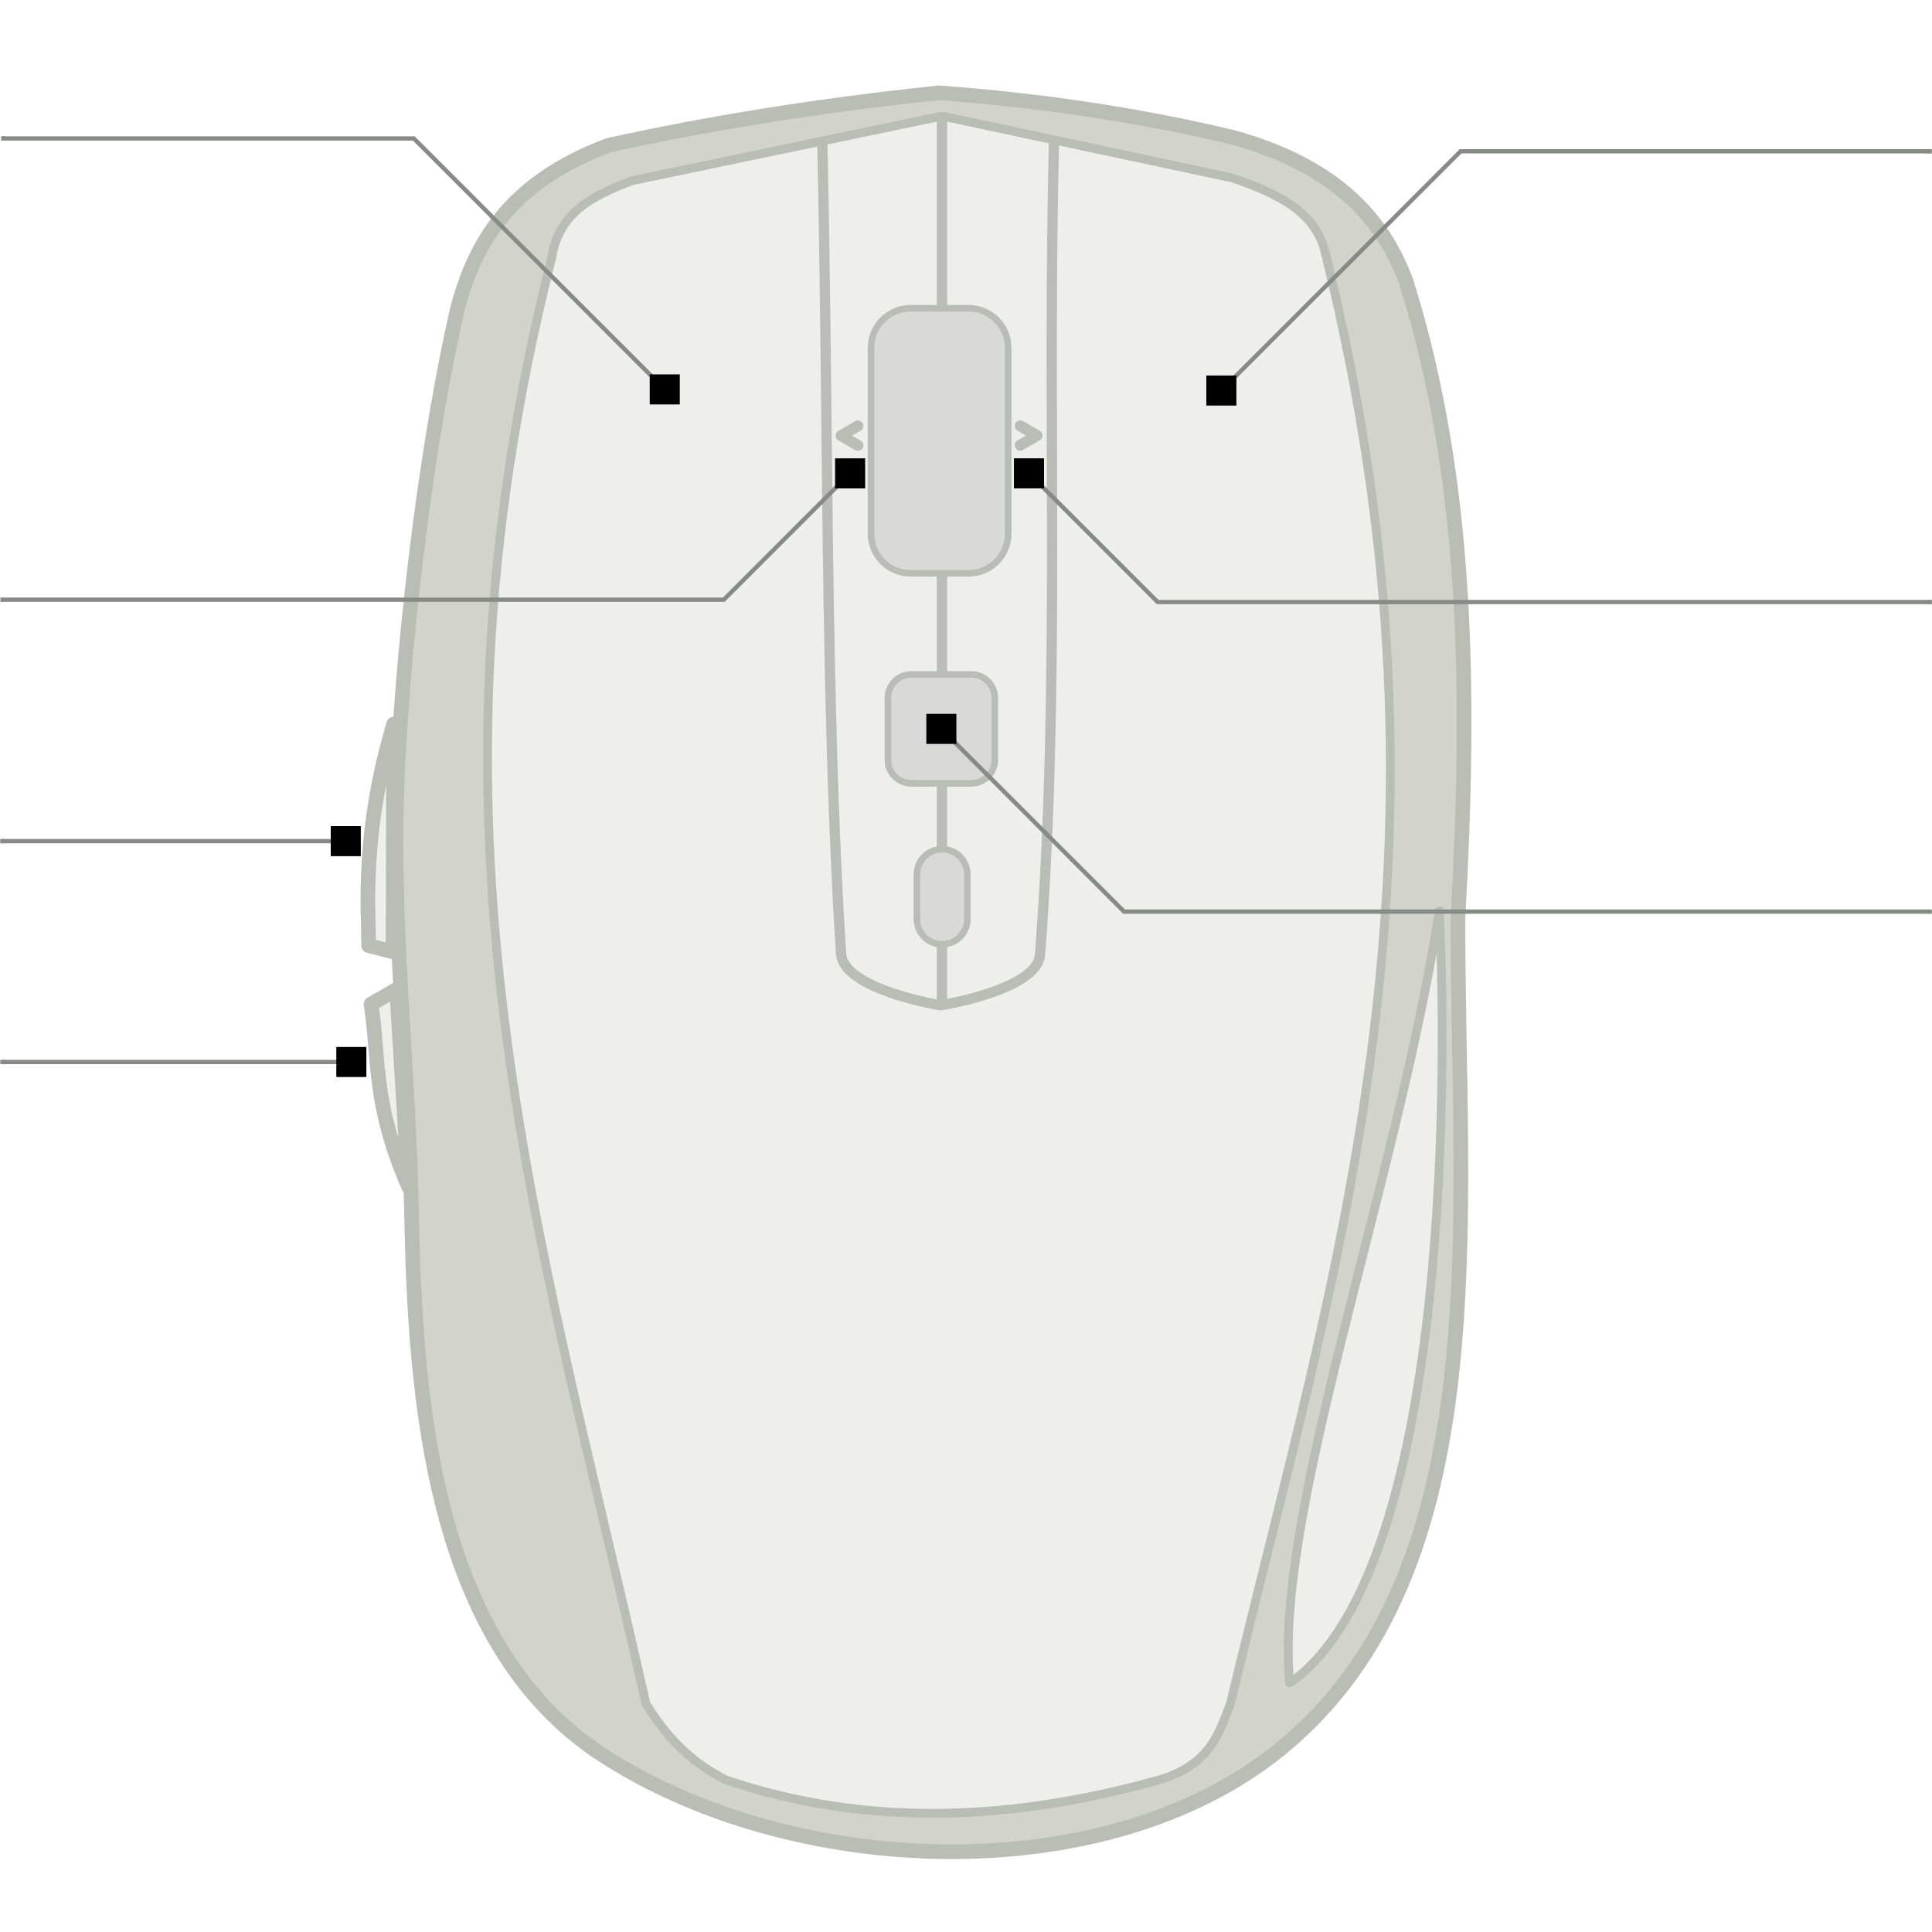
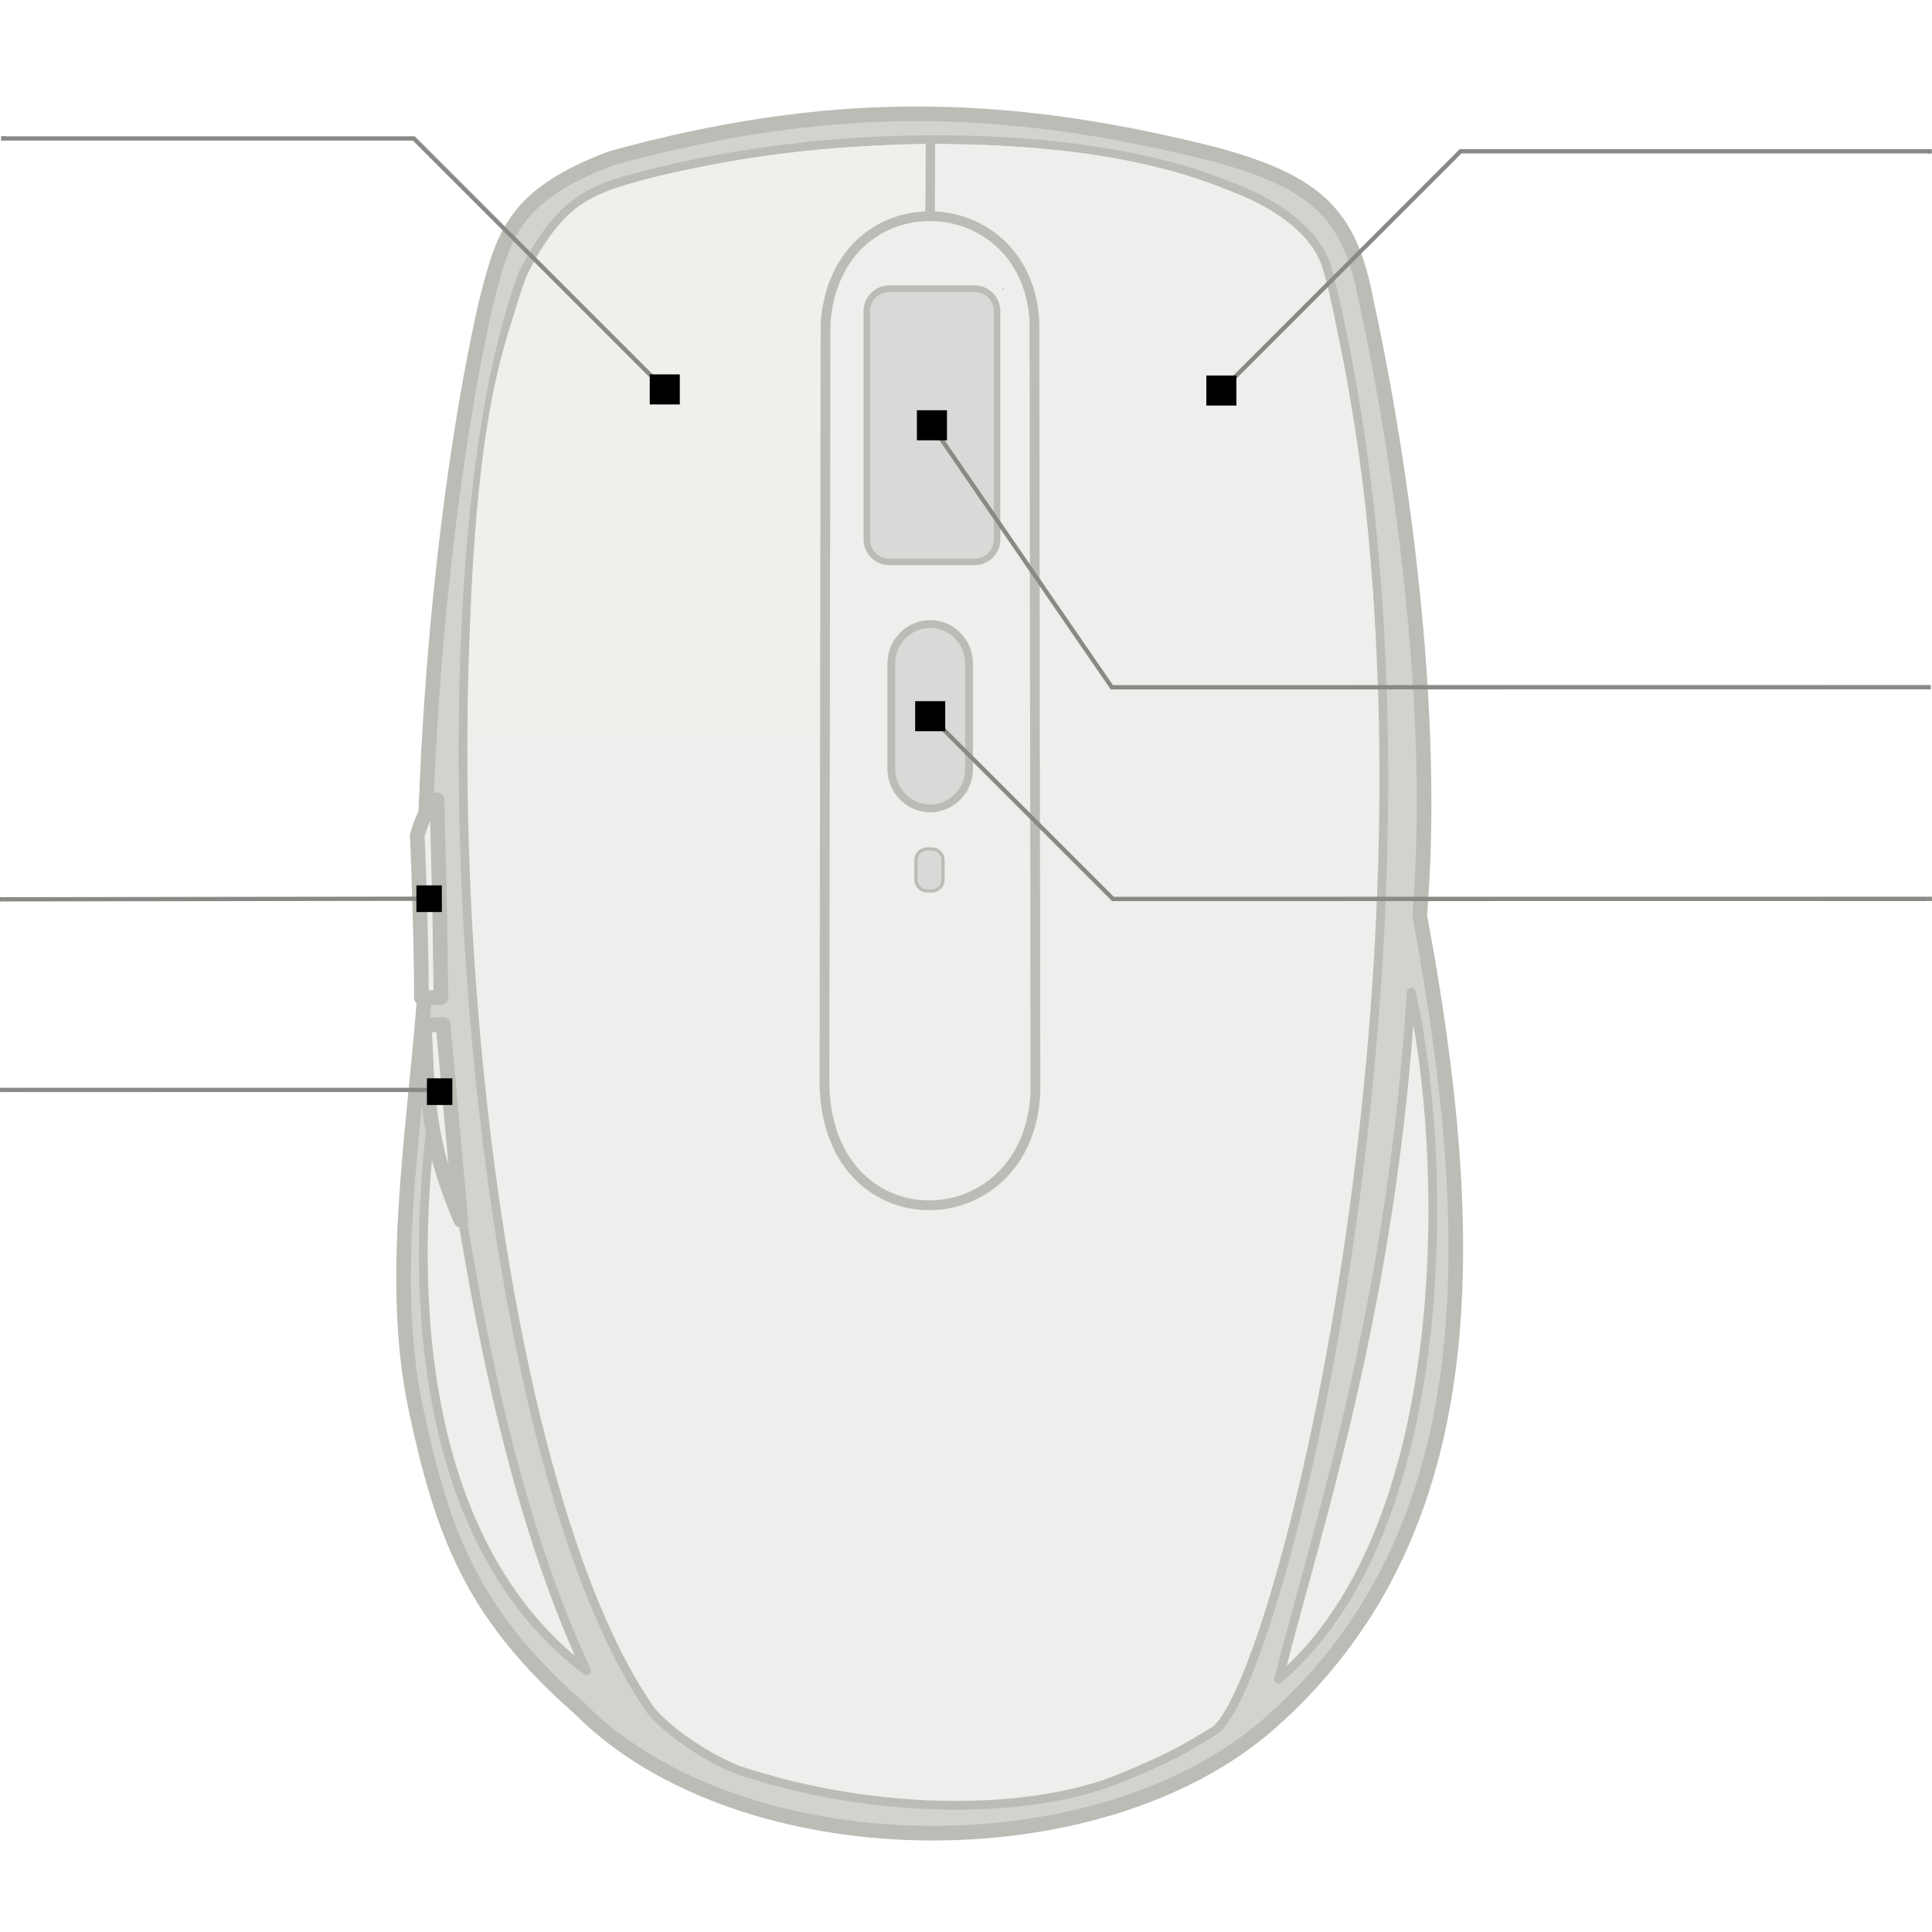
<svg xmlns="http://www.w3.org/2000/svg" version="1.1" id="svg942" width="450" height="450" viewBox="0 0 450 450">
  <defs id="defs946" />
  <g id="Device" style="display:inline" transform="translate(0,321.04)">
-     <path style="opacity:1;vector-effect:none;fill:#d3d3ce;fill-opacity:1;fill-rule:evenodd;stroke:#babdb6;stroke-width:3.414px;stroke-linecap:round;stroke-linejoin:round;stroke-miterlimit:4;stroke-dasharray:none;stroke-dashoffset:0;stroke-opacity:1" d="m 218.694,-299.424 c 23.356,1.735 46.181,5.066 68.355,10.347 23.757,6.543 34.96,18.757 40.449,33.55 14.755,46.97 14.925,97.018 12.099,148.09 -0.221,69.16 9.885,151.952 -41.259,193.686 C 257.441,119.62 184.108,116.484 139.992,87.503 100.639,61.653 96.655,4.572 95.843,-38.898 c -0.64,-34.25 -4.905,-68.501 -3.243,-102.716 1.745,-35.926 7.356,-78.716 13.841,-107.014 3.995,-15.725 12.191,-29.897 35.275,-38.567 23.029,-5.088 48.515,-9.231 76.978,-12.229 z" id="path958" />
-     <path style="display:inline;opacity:1;vector-effect:none;fill:#eeeeec;fill-opacity:1;fill-rule:evenodd;stroke:#babdb6;stroke-width:2.048;stroke-linecap:round;stroke-linejoin:round;stroke-miterlimit:4;stroke-dasharray:none;stroke-dashoffset:0;stroke-opacity:1" d="m 219.405,-294.008 67.624,14.412 c 10.275,3.53 19.613,7.796 21.728,17.737 34.478,139.543 2.382,235.179 -22.172,337.676 -2.71,6.975 -4.755,14.199 -16.629,17.737 -33.627,9.347 -67.254,11.307 -100.881,0 C 159.633,88.72 154.632,82.405 150.451,75.817 125.181,-36.599 94.771,-127.541 128.501,-260.972 c 1.682,-10.89 9.986,-14.605 18.624,-17.959 z" id="path970" />
-     <path style="display:inline;opacity:1;vector-effect:none;fill:none;fill-opacity:1;fill-rule:evenodd;stroke:#babdb6;stroke-width:2.39;stroke-linecap:butt;stroke-linejoin:miter;stroke-miterlimit:4;stroke-dasharray:none;stroke-dashoffset:0;stroke-opacity:1" d="m 191.521,-288.191 c 1.478,64.077 0.631,131.09 4.382,189.295 0.538,8.353 23.144,12.011 23.144,12.011 0,0 22.572,-3.521 23.202,-11.834 4.834,-63.807 1.567,-125.647 3.267,-189.724" id="path960" />
-     <path style="display:inline;opacity:1;vector-effect:none;fill:#eeeeec;fill-opacity:1;fill-rule:evenodd;stroke:#babdb6;stroke-width:2.048;stroke-linecap:round;stroke-linejoin:round;stroke-miterlimit:4;stroke-dasharray:none;stroke-dashoffset:0;stroke-opacity:1" d="M 300.422,70.945 C 339.275,43.968 336.691,-80.871 335.235,-108.904 325.418,-45.456 296.494,32.142 300.422,70.945 Z" id="path974" />
-     <path style="opacity:1;vector-effect:none;fill:#eeeeec;fill-opacity:1;fill-rule:evenodd;stroke:#babdb6;stroke-width:3.414px;stroke-linecap:round;stroke-linejoin:round;stroke-miterlimit:4;stroke-dasharray:none;stroke-dashoffset:0;stroke-opacity:1" d="m 91.704,-152.386 c -7.529,25.226 -5.874,43.326 -5.814,51.608 l 5.654,1.441 z" id="button3" />
-     <path style="display:inline;opacity:1;vector-effect:none;fill:#eeeeec;fill-opacity:1;fill-rule:evenodd;stroke:#babdb6;stroke-width:3.414px;stroke-linecap:round;stroke-linejoin:round;stroke-miterlimit:4;stroke-dasharray:none;stroke-dashoffset:0;stroke-opacity:1" d="m 86.425,-87.164 c 1.985,13.294 0.345,23.115 8.758,42.57 l -2.771,-46.006 z" id="button4" />
-     <path style="opacity:1;vector-effect:none;fill:#eeeeec;fill-opacity:1;fill-rule:evenodd;stroke:#babdb6;stroke-width:2.39;stroke-linecap:round;stroke-linejoin:round;stroke-miterlimit:4;stroke-dasharray:none;stroke-dashoffset:0;stroke-opacity:1" d="M 219.405,-293.358 V -87.543" id="path1908" />
-     <rect style="display:inline;opacity:1;vector-effect:none;fill:#d9dad7;fill-opacity:1;stroke:#babdb6;stroke-width:3.072;stroke-linecap:square;stroke-linejoin:miter;stroke-miterlimit:4;stroke-dasharray:none;stroke-dashoffset:0;stroke-opacity:1;paint-order:markers stroke fill" id="rect972" width="10.199" height="20.62" x="214.337" y="-122.474" ry="5.099" />
-     <rect style="display:inline;opacity:1;vector-effect:none;fill:#d9dad7;fill-opacity:1;stroke:#babdb6;stroke-width:3.072;stroke-linecap:square;stroke-linejoin:miter;stroke-miterlimit:4;stroke-dasharray:none;stroke-dashoffset:0;stroke-opacity:1;paint-order:markers stroke fill" id="button2" width="23.36" height="23.83" x="207.579" y="-163.184" ry="4.703" />
-     <rect style="display:inline;opacity:1;vector-effect:none;fill:#d9dad7;fill-opacity:1;stroke:#babdb6;stroke-width:3.072;stroke-linecap:square;stroke-linejoin:miter;stroke-miterlimit:4;stroke-dasharray:none;stroke-dashoffset:0;stroke-opacity:1;paint-order:markers stroke fill" id="rect966" width="30.415" height="60.203" x="203.643" y="-248.472" ry="8.466" />
-     <path style="opacity:1;vector-effect:none;fill:#eeeeec;fill-opacity:1;fill-rule:evenodd;stroke:none;stroke-width:2.048;stroke-linecap:round;stroke-linejoin:round;stroke-miterlimit:4;stroke-dasharray:none;stroke-dashoffset:0;stroke-opacity:1" d="m 136.542,-257.721 -16.305,112.567 63.025,-0.627 1.254,-131.066 z" id="button0" />
-     <path style="display:inline;opacity:1;vector-effect:none;fill:#eeeeec;fill-opacity:1;fill-rule:evenodd;stroke:none;stroke-width:2.048;stroke-linecap:round;stroke-linejoin:round;stroke-miterlimit:4;stroke-dasharray:none;stroke-dashoffset:0;stroke-opacity:1" d="m 299.435,-259.289 16.305,112.566 -63.025,-0.627 -1.254,-131.066 z" id="button1" />
-     <path style="display:inline;fill:none;fill-rule:evenodd;stroke:#babdb6;stroke-width:2.569px;stroke-linecap:round;stroke-linejoin:round;stroke-opacity:1" d="m 199.809,-221.82 -3.901,2.252 3.901,2.252" id="button5" />
-     <path style="display:inline;fill:none;fill-rule:evenodd;stroke:#babdb6;stroke-width:2.569px;stroke-linecap:round;stroke-linejoin:round;stroke-opacity:1" d="m 237.634,-221.852 3.901,2.252 -3.901,2.252" id="button6" />
+     <path style="opacity:1;vector-effect:none;fill:#d3d3ce;fill-opacity:1;fill-rule:evenodd;stroke:#babdb6;stroke-width:3.414px;stroke-linecap:round;stroke-linejoin:round;stroke-miterlimit:4;stroke-dasharray:none;stroke-dashoffset:0;stroke-opacity:1" d="m 283.455,-284.942 c 23.757,6.543 31.028,14.259 34.705,33.797 0,0 17.927,77.494 12.517,143.3 13.912,75.097 15.577,143.523 -34.777,188.049 C 255.695,115.756 172.071,114.33 134.929,76.826 109.72,54.683 103.04,35.855 96.93,7.422 90.508,-22.458 96.301,-55.873 98.755,-87.66 97.478,-162.632 106.694,-222.055 113.179,-250.353 c 3.995,-15.725 6.188,-25.18 29.271,-33.851 49.768,-13.617 90.161,-13.674 141.005,-0.739 z" id="path958" />
+     <path style="display:inline;opacity:1;vector-effect:none;fill:#eeeeec;fill-opacity:1;fill-rule:evenodd;stroke:#babdb6;stroke-width:2.048;stroke-linecap:round;stroke-linejoin:round;stroke-miterlimit:4;stroke-dasharray:none;stroke-dashoffset:0;stroke-opacity:1" d="m 285.961,-277.83 c 10.275,3.53 21.466,10.802 23.581,20.743 34.478,139.543 -9.916,325.551 -26.387,338.976 -6.788,4.228 -11.207,6.78 -21.606,10.988 -19.67,8.516 -56.255,9.578 -89.883,-1.729 C 161.115,86.799 153.125,79.559 151.413,77.098 108.172,14.923 94.78,-185.474 121.855,-257.436 c 8.702,-17.014 15.856,-19.493 27.127,-22.487 48.171,-12.769 106.597,-10.673 136.979,2.093 z" id="path970" />
+     <a id="a10760" transform="translate(-32.40234,-38.58398)" />
+     <path style="display:inline;opacity:1;vector-effect:none;fill:#eeeeec;fill-opacity:1;fill-rule:evenodd;stroke:#babdb6;stroke-width:2.048;stroke-linecap:round;stroke-linejoin:round;stroke-miterlimit:4;stroke-dasharray:none;stroke-dashoffset:0;stroke-opacity:1" d="M 136.631,68.129 C 114.209,19.974 107.693,-40.268 102.048,-71.279 92.23,-7.831 103.223,43.063 136.631,68.129 Z" id="path974" />
+     <path style="display:inline;opacity:1;vector-effect:none;fill:#eeeeec;fill-opacity:1;fill-rule:evenodd;stroke:#babdb6;stroke-width:2.048;stroke-linecap:round;stroke-linejoin:round;stroke-miterlimit:4;stroke-dasharray:none;stroke-dashoffset:0;stroke-opacity:1" d="M 297.822,70.057 C 340.237,33.936 336.82,-55.657 328.688,-89.929 324.174,-16.874 306.986,34.009 297.822,70.057 Z" id="path974-5" />
+     <path style="display:inline;opacity:1;vector-effect:none;fill:#eeeeec;fill-opacity:1;fill-rule:evenodd;stroke:#babdb6;stroke-width:3.414px;stroke-linecap:round;stroke-linejoin:round;stroke-miterlimit:4;stroke-dasharray:none;stroke-dashoffset:0;stroke-opacity:1" d="m 101.789,-134.747 c -3.362,2.606 -4.603,8.392 -4.603,8.392 0.474,10.139 1.067,31.502 0.955,37.674 l 4.576,0.004 c -0.31,-16.987 -0.014,-10.783 -0.928,-46.069 z" id="button4" />
+     <path style="display:inline;opacity:1;vector-effect:none;fill:#eeeeec;fill-opacity:1;fill-rule:evenodd;stroke:#babdb6;stroke-width:3.414px;stroke-linecap:round;stroke-linejoin:round;stroke-miterlimit:4;stroke-dasharray:none;stroke-dashoffset:0;stroke-opacity:1" d="m 98.836,-82.201 c 0.842,14.716 0.1,25.912 8.513,45.366 l -4.153,-45.615 z" id="button3" />
+     <path style="opacity:1;fill:#eeeeec;fill-opacity:1;fill-rule:evenodd;stroke:#babdb6;stroke-width:2.27;stroke-linecap:round;stroke-linejoin:round;stroke-miterlimit:4;stroke-dasharray:none;stroke-dashoffset:0;stroke-opacity:1" d="m 216.704,-287.783 -0.081,16.933" id="path1908" />
+     <rect style="display:inline;opacity:1;vector-effect:none;fill:#d9dad7;fill-opacity:1;stroke:#babdb6;stroke-width:1.502;stroke-linecap:square;stroke-linejoin:miter;stroke-miterlimit:4;stroke-dasharray:none;stroke-dashoffset:0;stroke-opacity:1;paint-order:markers stroke fill" id="rect972" width="5.556" height="9.042" x="213.72" y="-122.94" ry="2.236" />
+     <rect style="display:inline;opacity:1;vector-effect:none;fill:#d9dad7;fill-opacity:1;stroke:#babdb6;stroke-width:3.653;stroke-linecap:square;stroke-linejoin:miter;stroke-miterlimit:4;stroke-dasharray:none;stroke-dashoffset:0;stroke-opacity:1;paint-order:markers stroke fill" id="button5" width="16.282" height="41.115" x="208.519" y="-174.78" ry="8.323" />
+     <rect style="display:inline;opacity:1;fill:#d9dad7;fill-opacity:1;stroke:#babdb6;stroke-width:3.038;stroke-linecap:square;stroke-linejoin:miter;stroke-miterlimit:4;stroke-dasharray:none;stroke-dashoffset:0;stroke-opacity:1;paint-order:markers stroke fill" id="button2" width="28.824" height="62.13" x="202.655" y="-253.049" ry="4.486" />
+     <path style="opacity:1;vector-effect:none;fill:#efefec;fill-opacity:1;fill-rule:evenodd;stroke:none;stroke-width:2.048;stroke-linecap:round;stroke-linejoin:round;stroke-miterlimit:4;stroke-dasharray:none;stroke-dashoffset:0;stroke-opacity:1" d="m 120.735,-251.041 c -5.308,16.06 -11.096,34.813 -11.854,99.998 l 82.11,0.002 0.102,-70.992 0.137,-23.648 c 0.022,-3.87 1.234,-8.236 2.694,-11.471 3.67,-8.13 11.084,-13.84 21.581,-14.766 0,0 0.104,-12.715 0.069,-15.62 -8.631,0.184 -18.129,0.693 -28.002,1.672 -9.582,0.951 -19.001,2.579 -27.403,4.318 -10.792,2.234 -19.83,4.808 -24.56,8.02 -5.219,3.216 -9.7,10.163 -12.48,15.844 -1.171,2.393 -1.854,4.819 -2.394,6.643 z" id="button0" />
+     <path style="display:inline;opacity:1;vector-effect:none;fill:#eeeeec;fill-opacity:1;fill-rule:evenodd;stroke:none;stroke-width:2.048;stroke-linecap:round;stroke-linejoin:round;stroke-miterlimit:4;stroke-dasharray:none;stroke-dashoffset:0;stroke-opacity:1" d="m 294.158,-273.086 c 5.63,3.069 9.462,6.534 11.773,10.023 3.656,5.521 5.665,21.518 7.102,26.892 3.477,18.819 5.464,33.821 6.731,52.842 0.63,9.451 0.891,19.929 1.447,32.292 l -79.015,0.004 -0.139,-95.465 c -0.17,-4.351 -1.632,-9.017 -3.343,-12.333 -4.635,-7.987 -11.894,-12.164 -20.946,-13.022 l 0.039,-15.65 c 32.403,0.184 56.016,4.252 76.351,14.416 z" id="button1" />
+     <ellipse style="opacity:0.43;stroke-width:2.27;stroke-miterlimit:4;stroke-dasharray:none" id="path12914" cx="233.658" cy="-253.639" rx="0.063" ry="0.285" />
+     <path style="opacity:1;fill:none;stroke:#babdb6;stroke-width:2.27;stroke-linecap:round;stroke-linejoin:round;stroke-miterlimit:4;stroke-dasharray:none;stroke-opacity:1;paint-order:normal" d="m 192.285,-245.884 c 2.606,-33.848 46.869,-32.174 48.649,-0.342 l 0.241,179.348 c -1.239,35.385 -49.706,36.536 -49.146,-3.186 z" id="path14443" />
  </g>
  <g id="Buttons" transform="translate(0,321.04)" style="display:inline">
-     <g id="button5-path">
-       <path id="path884" d="m 198.01,-210.783 -29.432,29.432 H 0.354" style="display:inline;fill:none;fill-rule:evenodd;stroke:#888a85;stroke-width:1px;stroke-linecap:butt;stroke-linejoin:miter;stroke-opacity:1" />
-       <rect y="-181.851" x="0.104" height="1" width="1" id="button5-leader" style="text-align:end;display:inline;opacity:1;vector-effect:none;fill:#888a85;fill-opacity:1;stroke:none;stroke-width:1px;stroke-linecap:butt;stroke-linejoin:miter;stroke-miterlimit:4;stroke-dasharray:none;stroke-dashoffset:0;stroke-opacity:1;paint-order:markers stroke fill" />
-       <rect y="-214.283" x="194.51" height="7" width="7" id="rect2047" style="display:inline;opacity:1;vector-effect:none;fill:#000000;fill-opacity:1;stroke:none;stroke-width:0.6;stroke-linecap:round;stroke-linejoin:round;stroke-miterlimit:4;stroke-dasharray:none;stroke-dashoffset:0;stroke-opacity:1;paint-order:markers stroke fill" />
+     <g id="button3-path" transform="translate(19.41439,13.40844)">
+       <rect y="-125.484" x="-19.541" height="1" width="1" id="button4-leader" style="text-align:end;display:inline;opacity:1;vector-effect:none;fill:#888a85;fill-opacity:1;stroke:none;stroke-width:1px;stroke-linecap:butt;stroke-linejoin:miter;stroke-miterlimit:4;stroke-dasharray:none;stroke-dashoffset:0;stroke-opacity:1;paint-order:markers stroke fill" />
+       <path id="path2119" d="m 80.537,-125.121 -99.063,0.14" style="display:inline;opacity:1;vector-effect:none;fill:none;fill-opacity:1;fill-rule:evenodd;stroke:#888a85;stroke-width:0.989px;stroke-linecap:butt;stroke-linejoin:miter;stroke-miterlimit:4;stroke-dasharray:none;stroke-dashoffset:0;stroke-opacity:1" />
+       <rect y="-128.621" x="77.037" height="7" width="7" id="rect2047-9" style="display:none;opacity:1;vector-effect:none;fill:#000000;fill-opacity:1;stroke:none;stroke-width:0.6;stroke-linecap:round;stroke-linejoin:round;stroke-miterlimit:4;stroke-dasharray:none;stroke-dashoffset:0;stroke-opacity:1;paint-order:markers stroke fill" />
    </g>
-     <g id="button3-path">
-       <rect y="-125.623" x="0.052" height="1" width="1" id="button3-leader" style="text-align:end;display:inline;opacity:1;vector-effect:none;fill:#888a85;fill-opacity:1;stroke:none;stroke-width:1px;stroke-linecap:butt;stroke-linejoin:miter;stroke-miterlimit:4;stroke-dasharray:none;stroke-dashoffset:0;stroke-opacity:1;paint-order:markers stroke fill" />
-       <path id="path2119" d="M 80.537,-125.121 H 0.52" style="display:inline;opacity:1;vector-effect:none;fill:none;fill-opacity:1;fill-rule:evenodd;stroke:#888a85;stroke-width:1px;stroke-linecap:butt;stroke-linejoin:miter;stroke-miterlimit:4;stroke-dasharray:none;stroke-dashoffset:0;stroke-opacity:1" />
-       <rect y="-128.621" x="77.037" height="7" width="7" id="rect2047-9" style="display:inline;opacity:1;vector-effect:none;fill:#000000;fill-opacity:1;stroke:none;stroke-width:0.6;stroke-linecap:round;stroke-linejoin:round;stroke-miterlimit:4;stroke-dasharray:none;stroke-dashoffset:0;stroke-opacity:1;paint-order:markers stroke fill" />
-     </g>
-     <g id="button4-path">
-       <rect y="-74.185" x="0.07" height="1" width="1" id="button4-leader" style="text-align:end;display:inline;opacity:1;vector-effect:none;fill:#888a85;fill-opacity:1;stroke:none;stroke-width:1px;stroke-linecap:butt;stroke-linejoin:miter;stroke-miterlimit:4;stroke-dasharray:none;stroke-dashoffset:0;stroke-opacity:1;paint-order:markers stroke fill" />
-       <path id="path2121" d="M 81.836,-73.681 H 0.52" style="display:inline;opacity:1;vector-effect:none;fill:none;fill-opacity:1;fill-rule:evenodd;stroke:#888a85;stroke-width:1px;stroke-linecap:butt;stroke-linejoin:miter;stroke-miterlimit:4;stroke-dasharray:none;stroke-dashoffset:0;stroke-opacity:1" />
-       <rect y="-77.181" x="78.336" height="7" width="7" id="rect2047-87" style="display:inline;opacity:1;vector-effect:none;fill:#000000;fill-opacity:1;stroke:none;stroke-width:0.6;stroke-linecap:round;stroke-linejoin:round;stroke-miterlimit:4;stroke-dasharray:none;stroke-dashoffset:0;stroke-opacity:1;paint-order:markers stroke fill" />
+     <g id="button4-path" transform="matrix(1.235867,0,0,1,-0.1001923,6.511448)">
+       <rect y="-74.185" x="0.07" height="1" width="1" id="button3-leader" style="text-align:end;display:inline;opacity:1;vector-effect:none;fill:#888a85;fill-opacity:1;stroke:none;stroke-width:1px;stroke-linecap:butt;stroke-linejoin:miter;stroke-miterlimit:4;stroke-dasharray:none;stroke-dashoffset:0;stroke-opacity:1;paint-order:markers stroke fill" />
+       <path id="path2121" d="M 81.836,-73.681 0.841,-73.694" style="display:inline;opacity:1;vector-effect:none;fill:none;fill-opacity:1;fill-rule:evenodd;stroke:#888a85;stroke-width:1px;stroke-linecap:butt;stroke-linejoin:miter;stroke-miterlimit:4;stroke-dasharray:none;stroke-dashoffset:0;stroke-opacity:1" />
+       <rect y="-76.39" x="80.541" height="6.209" width="4.795" id="rect2047-87" style="display:inline;opacity:1;vector-effect:none;fill:#000000;fill-opacity:1;stroke:none;stroke-width:0.6;stroke-linecap:round;stroke-linejoin:round;stroke-miterlimit:4;stroke-dasharray:none;stroke-dashoffset:0;stroke-opacity:1;paint-order:markers stroke fill" />
+       <rect y="-121.328" x="78.559" height="6.209" width="4.795" id="rect35379" style="display:inline;opacity:1;vector-effect:none;fill:#000000;fill-opacity:1;stroke:none;stroke-width:0.6;stroke-linecap:round;stroke-linejoin:round;stroke-miterlimit:4;stroke-dasharray:none;stroke-dashoffset:0;stroke-opacity:1;paint-order:markers stroke fill" />
    </g>
    <g style="display:inline" id="button0-path">
      <path id="path2117" d="M 154.839,-230.338 96.384,-288.792 H 0.52" style="display:inline;fill:none;fill-rule:evenodd;stroke:#888a85;stroke-width:1px;stroke-linecap:butt;stroke-linejoin:miter;stroke-opacity:1" />
      <rect y="-289.292" x="0.256" height="1" width="1" id="button0-leader" style="text-align:end;display:inline;opacity:1;vector-effect:none;fill:#888a85;fill-opacity:1;stroke:none;stroke-width:1px;stroke-linecap:butt;stroke-linejoin:miter;stroke-miterlimit:4;stroke-dasharray:none;stroke-dashoffset:0;stroke-opacity:1;paint-order:markers stroke fill" />
      <rect y="-233.838" x="151.339" height="7" width="7" id="rect2047-7" style="display:inline;opacity:1;vector-effect:none;fill:#000000;fill-opacity:1;stroke:none;stroke-width:0.6;stroke-linecap:round;stroke-linejoin:round;stroke-miterlimit:4;stroke-dasharray:none;stroke-dashoffset:0;stroke-opacity:1;paint-order:markers stroke fill" />
    </g>
    <g id="button1-path">
      <path id="path2125" d="m 284.477,-230.078 55.726,-55.726 h 109.634" style="display:inline;opacity:1;vector-effect:none;fill:none;fill-opacity:1;fill-rule:evenodd;stroke:#888a85;stroke-width:1px;stroke-linecap:butt;stroke-linejoin:miter;stroke-miterlimit:4;stroke-dasharray:none;stroke-dashoffset:0;stroke-opacity:1" />
      <rect y="-233.578" x="280.977" height="7" width="7" id="rect2047-0" style="display:inline;opacity:1;vector-effect:none;fill:#000000;fill-opacity:1;stroke:none;stroke-width:0.6;stroke-linecap:round;stroke-linejoin:round;stroke-miterlimit:4;stroke-dasharray:none;stroke-dashoffset:0;stroke-opacity:1;paint-order:markers stroke fill" />
      <rect y="-286.306" x="448.965" height="1" width="1" id="button1-leader" style="text-align:start;display:inline;opacity:1;vector-effect:none;fill:#888a85;fill-opacity:1;stroke:none;stroke-width:1px;stroke-linecap:butt;stroke-linejoin:miter;stroke-miterlimit:4;stroke-dasharray:none;stroke-dashoffset:0;stroke-opacity:1;paint-order:markers stroke fill" />
    </g>
-     <g id="button2-path">
-       <path id="path2129" d="m 219.259,-151.269 42.566,42.566 h 187.623" style="display:inline;opacity:1;vector-effect:none;fill:none;fill-opacity:1;fill-rule:evenodd;stroke:#888a85;stroke-width:1px;stroke-linecap:butt;stroke-linejoin:miter;stroke-miterlimit:4;stroke-dasharray:none;stroke-dashoffset:0;stroke-opacity:1" />
+     <g id="button2-path" transform="translate(-2.598137,-2.953125)">
+       <path id="path2129" d="m 219.259,-151.269 42.566,42.566 189.789,-0.021" style="display:inline;opacity:1;vector-effect:none;fill:none;fill-opacity:1;fill-rule:evenodd;stroke:#888a85;stroke-width:1px;stroke-linecap:butt;stroke-linejoin:miter;stroke-miterlimit:4;stroke-dasharray:none;stroke-dashoffset:0;stroke-opacity:1" />
      <rect y="-154.769" x="215.759" height="7" width="7" id="rect2047-08" style="display:inline;opacity:1;vector-effect:none;fill:#000000;fill-opacity:1;stroke:none;stroke-width:0.6;stroke-linecap:round;stroke-linejoin:round;stroke-miterlimit:4;stroke-dasharray:none;stroke-dashoffset:0;stroke-opacity:1;paint-order:markers stroke fill" />
-       <rect y="-109.204" x="448.969" height="1" width="1" id="button2-leader" style="text-align:start;display:inline;opacity:1;vector-effect:none;fill:#888a85;fill-opacity:1;stroke:none;stroke-width:1px;stroke-linecap:butt;stroke-linejoin:miter;stroke-miterlimit:4;stroke-dasharray:none;stroke-dashoffset:0;stroke-opacity:1;paint-order:markers stroke fill" />
+       <rect y="-109.223" x="451.583" height="1" width="1" id="button5-leader" style="text-align:start;display:inline;opacity:1;vector-effect:none;fill:#888a85;fill-opacity:1;stroke:none;stroke-width:1px;stroke-linecap:butt;stroke-linejoin:miter;stroke-miterlimit:4;stroke-dasharray:none;stroke-dashoffset:0;stroke-opacity:1;paint-order:markers stroke fill" />
    </g>
-     <g id="button6-path">
-       <path id="path891" d="m 239.67,-210.79 29.976,29.976 h 180.251" style="fill:none;fill-rule:evenodd;stroke:#888a85;stroke-width:1px;stroke-linecap:butt;stroke-linejoin:miter;stroke-opacity:1" />
-       <rect y="-181.314" x="448.969" height="1" width="1" id="button6-leader" style="text-align:start;display:inline;opacity:1;vector-effect:none;fill:#888a85;fill-opacity:1;stroke:none;stroke-width:1px;stroke-linecap:butt;stroke-linejoin:miter;stroke-miterlimit:4;stroke-dasharray:none;stroke-dashoffset:0;stroke-opacity:1;paint-order:markers stroke fill" />
-       <rect y="-214.29" x="236.17" height="7" width="7" id="rect2047-8" style="display:inline;opacity:1;vector-effect:none;fill:#000000;fill-opacity:1;stroke:none;stroke-width:0.6;stroke-linecap:round;stroke-linejoin:round;stroke-miterlimit:4;stroke-dasharray:none;stroke-dashoffset:0;stroke-opacity:1;paint-order:markers stroke fill" />
+     <g id="g47132" transform="translate(-2.865514,-52.261)">
+       <path id="path47126" d="m 219.941,-169.645 41.883,60.942 189.789,-0.021" style="display:inline;opacity:1;vector-effect:none;fill:none;fill-opacity:1;fill-rule:evenodd;stroke:#888a85;stroke-width:1px;stroke-linecap:butt;stroke-linejoin:miter;stroke-miterlimit:4;stroke-dasharray:none;stroke-dashoffset:0;stroke-opacity:1" />
+       <rect y="-173.223" x="216.433" height="7" width="7" id="rect47128" style="display:inline;opacity:1;vector-effect:none;fill:#000000;fill-opacity:1;stroke:none;stroke-width:0.6;stroke-linecap:round;stroke-linejoin:round;stroke-miterlimit:4;stroke-dasharray:none;stroke-dashoffset:0;stroke-opacity:1;paint-order:markers stroke fill" />
+       <rect y="-109.223" x="451.583" height="1" width="1" id="button2-leader" style="text-align:start;display:inline;opacity:1;vector-effect:none;fill:#888a85;fill-opacity:1;stroke:none;stroke-width:1px;stroke-linecap:butt;stroke-linejoin:miter;stroke-miterlimit:4;stroke-dasharray:none;stroke-dashoffset:0;stroke-opacity:1;paint-order:markers stroke fill" />
    </g>
  </g>
-   <g id="LEDs" style="display:inline" />
+   <g id="LEDs" style="display:none" />
</svg>
